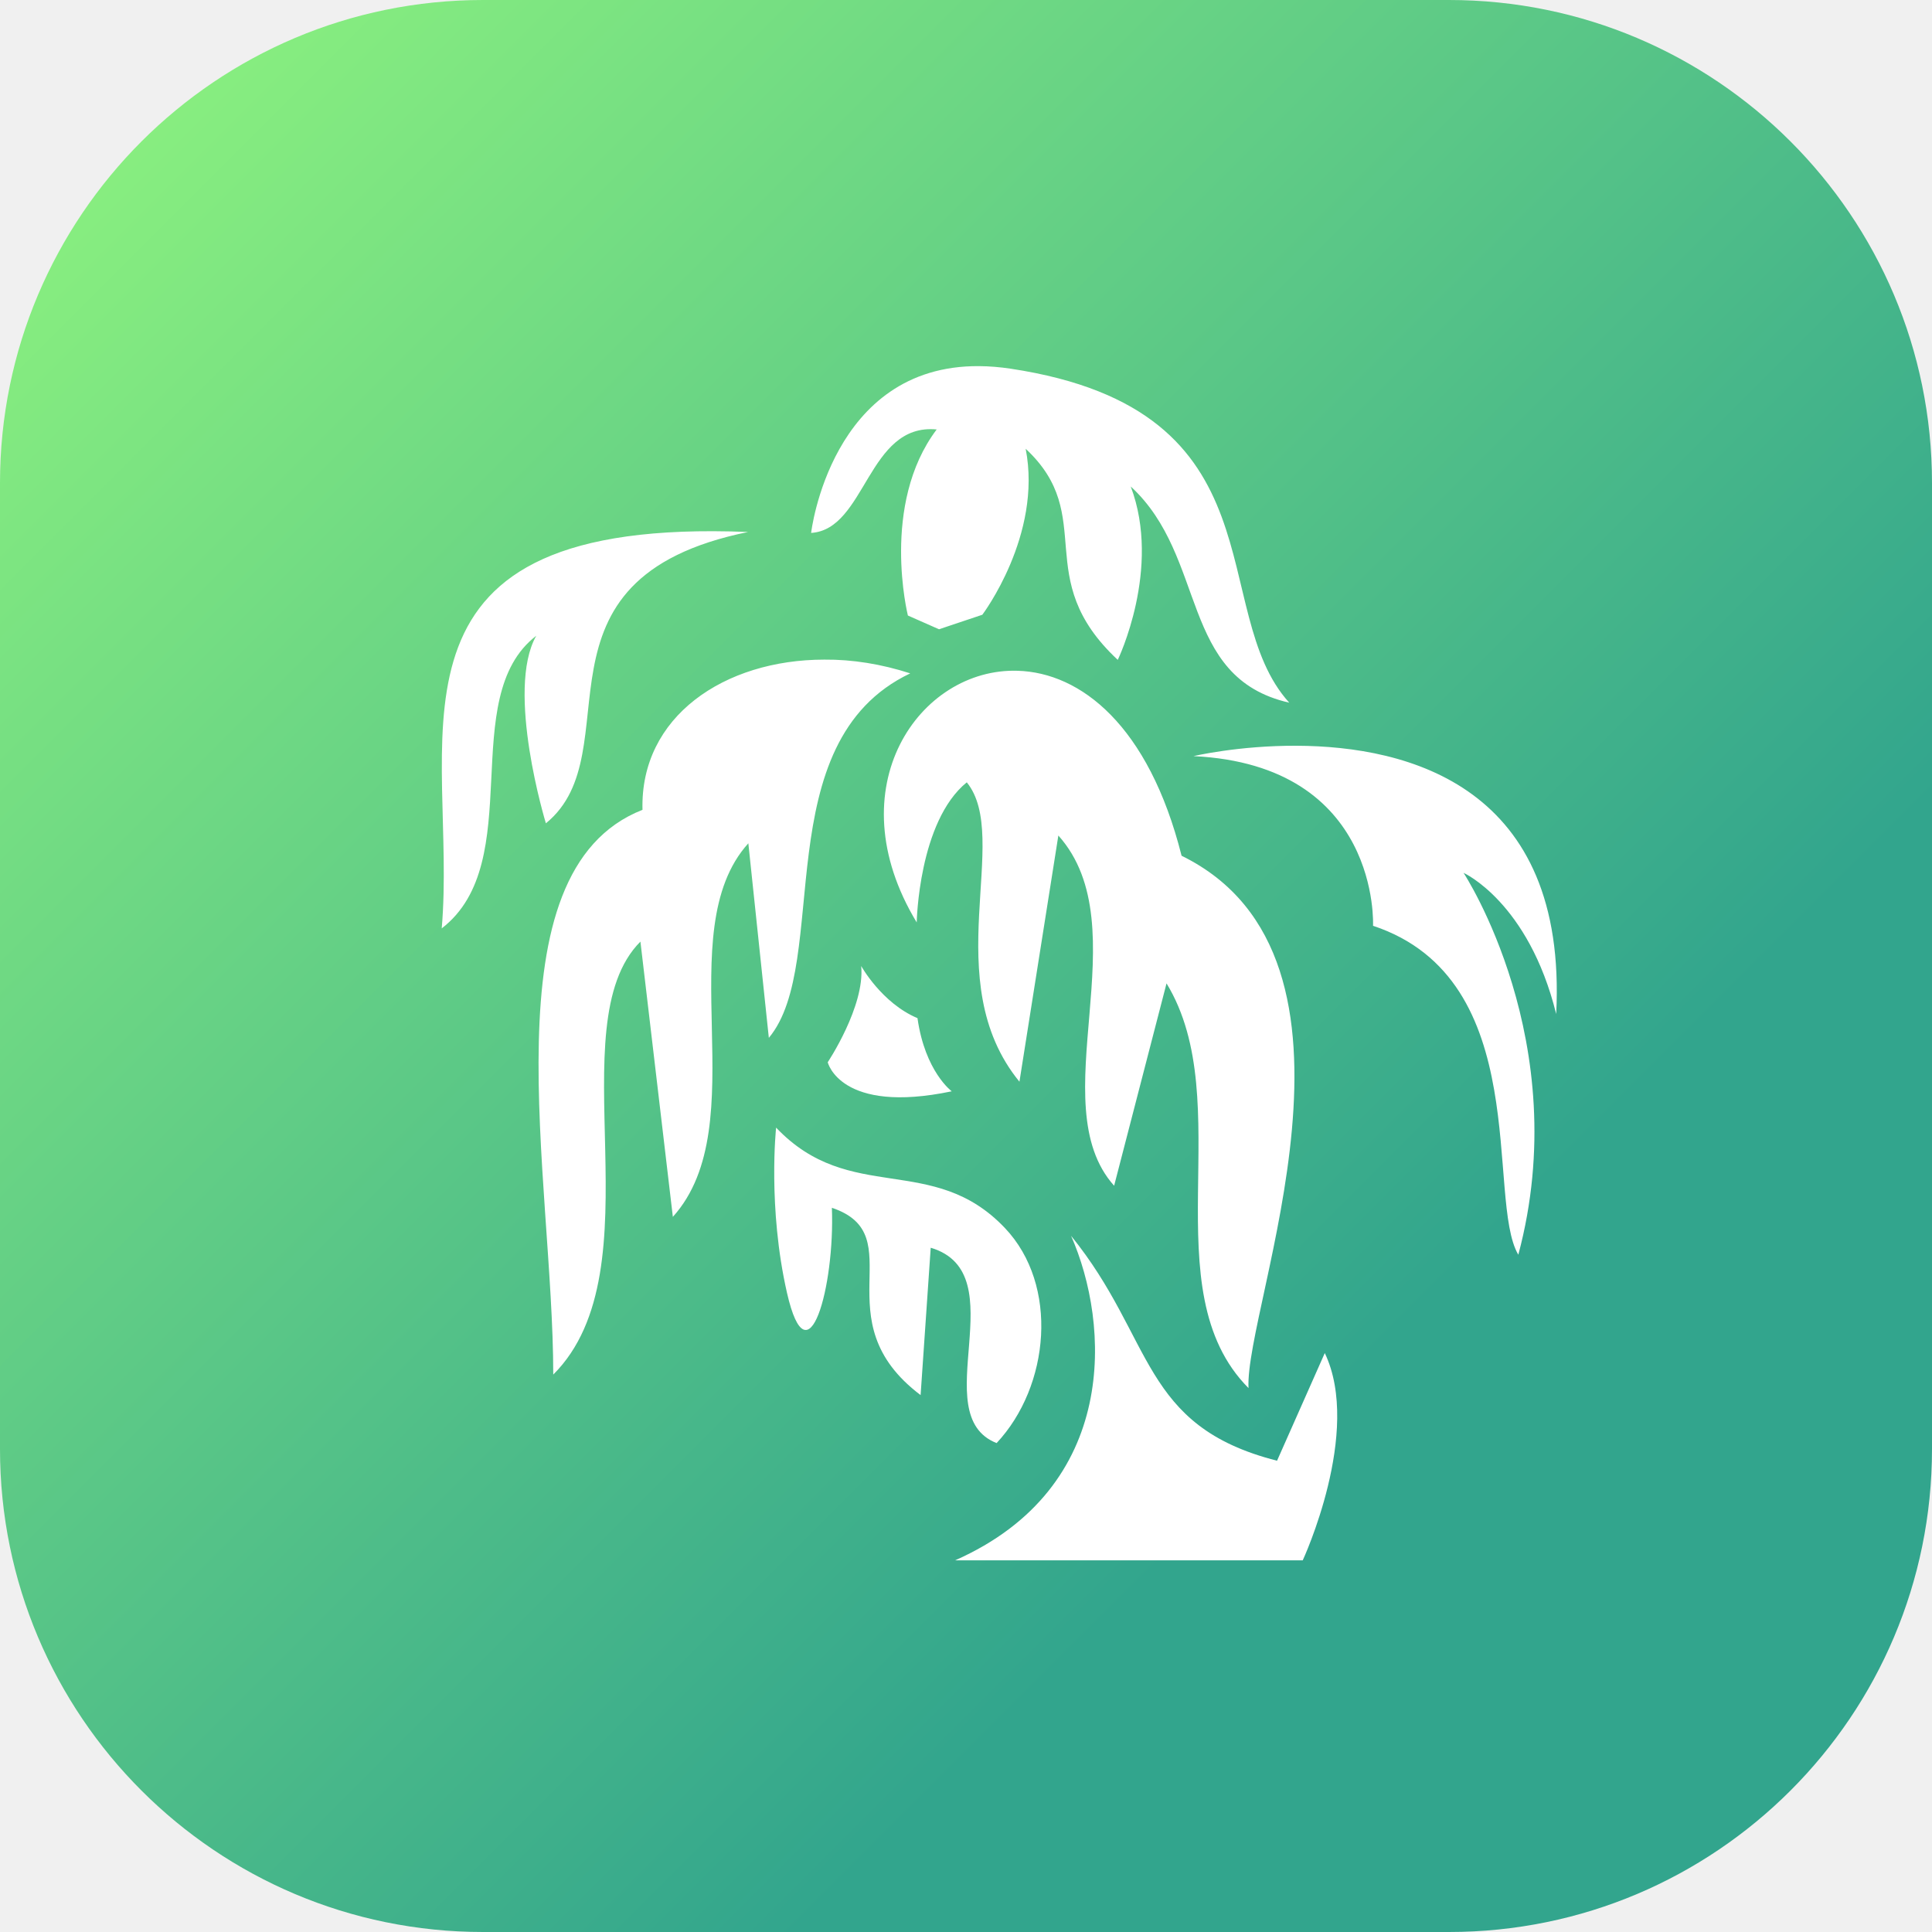
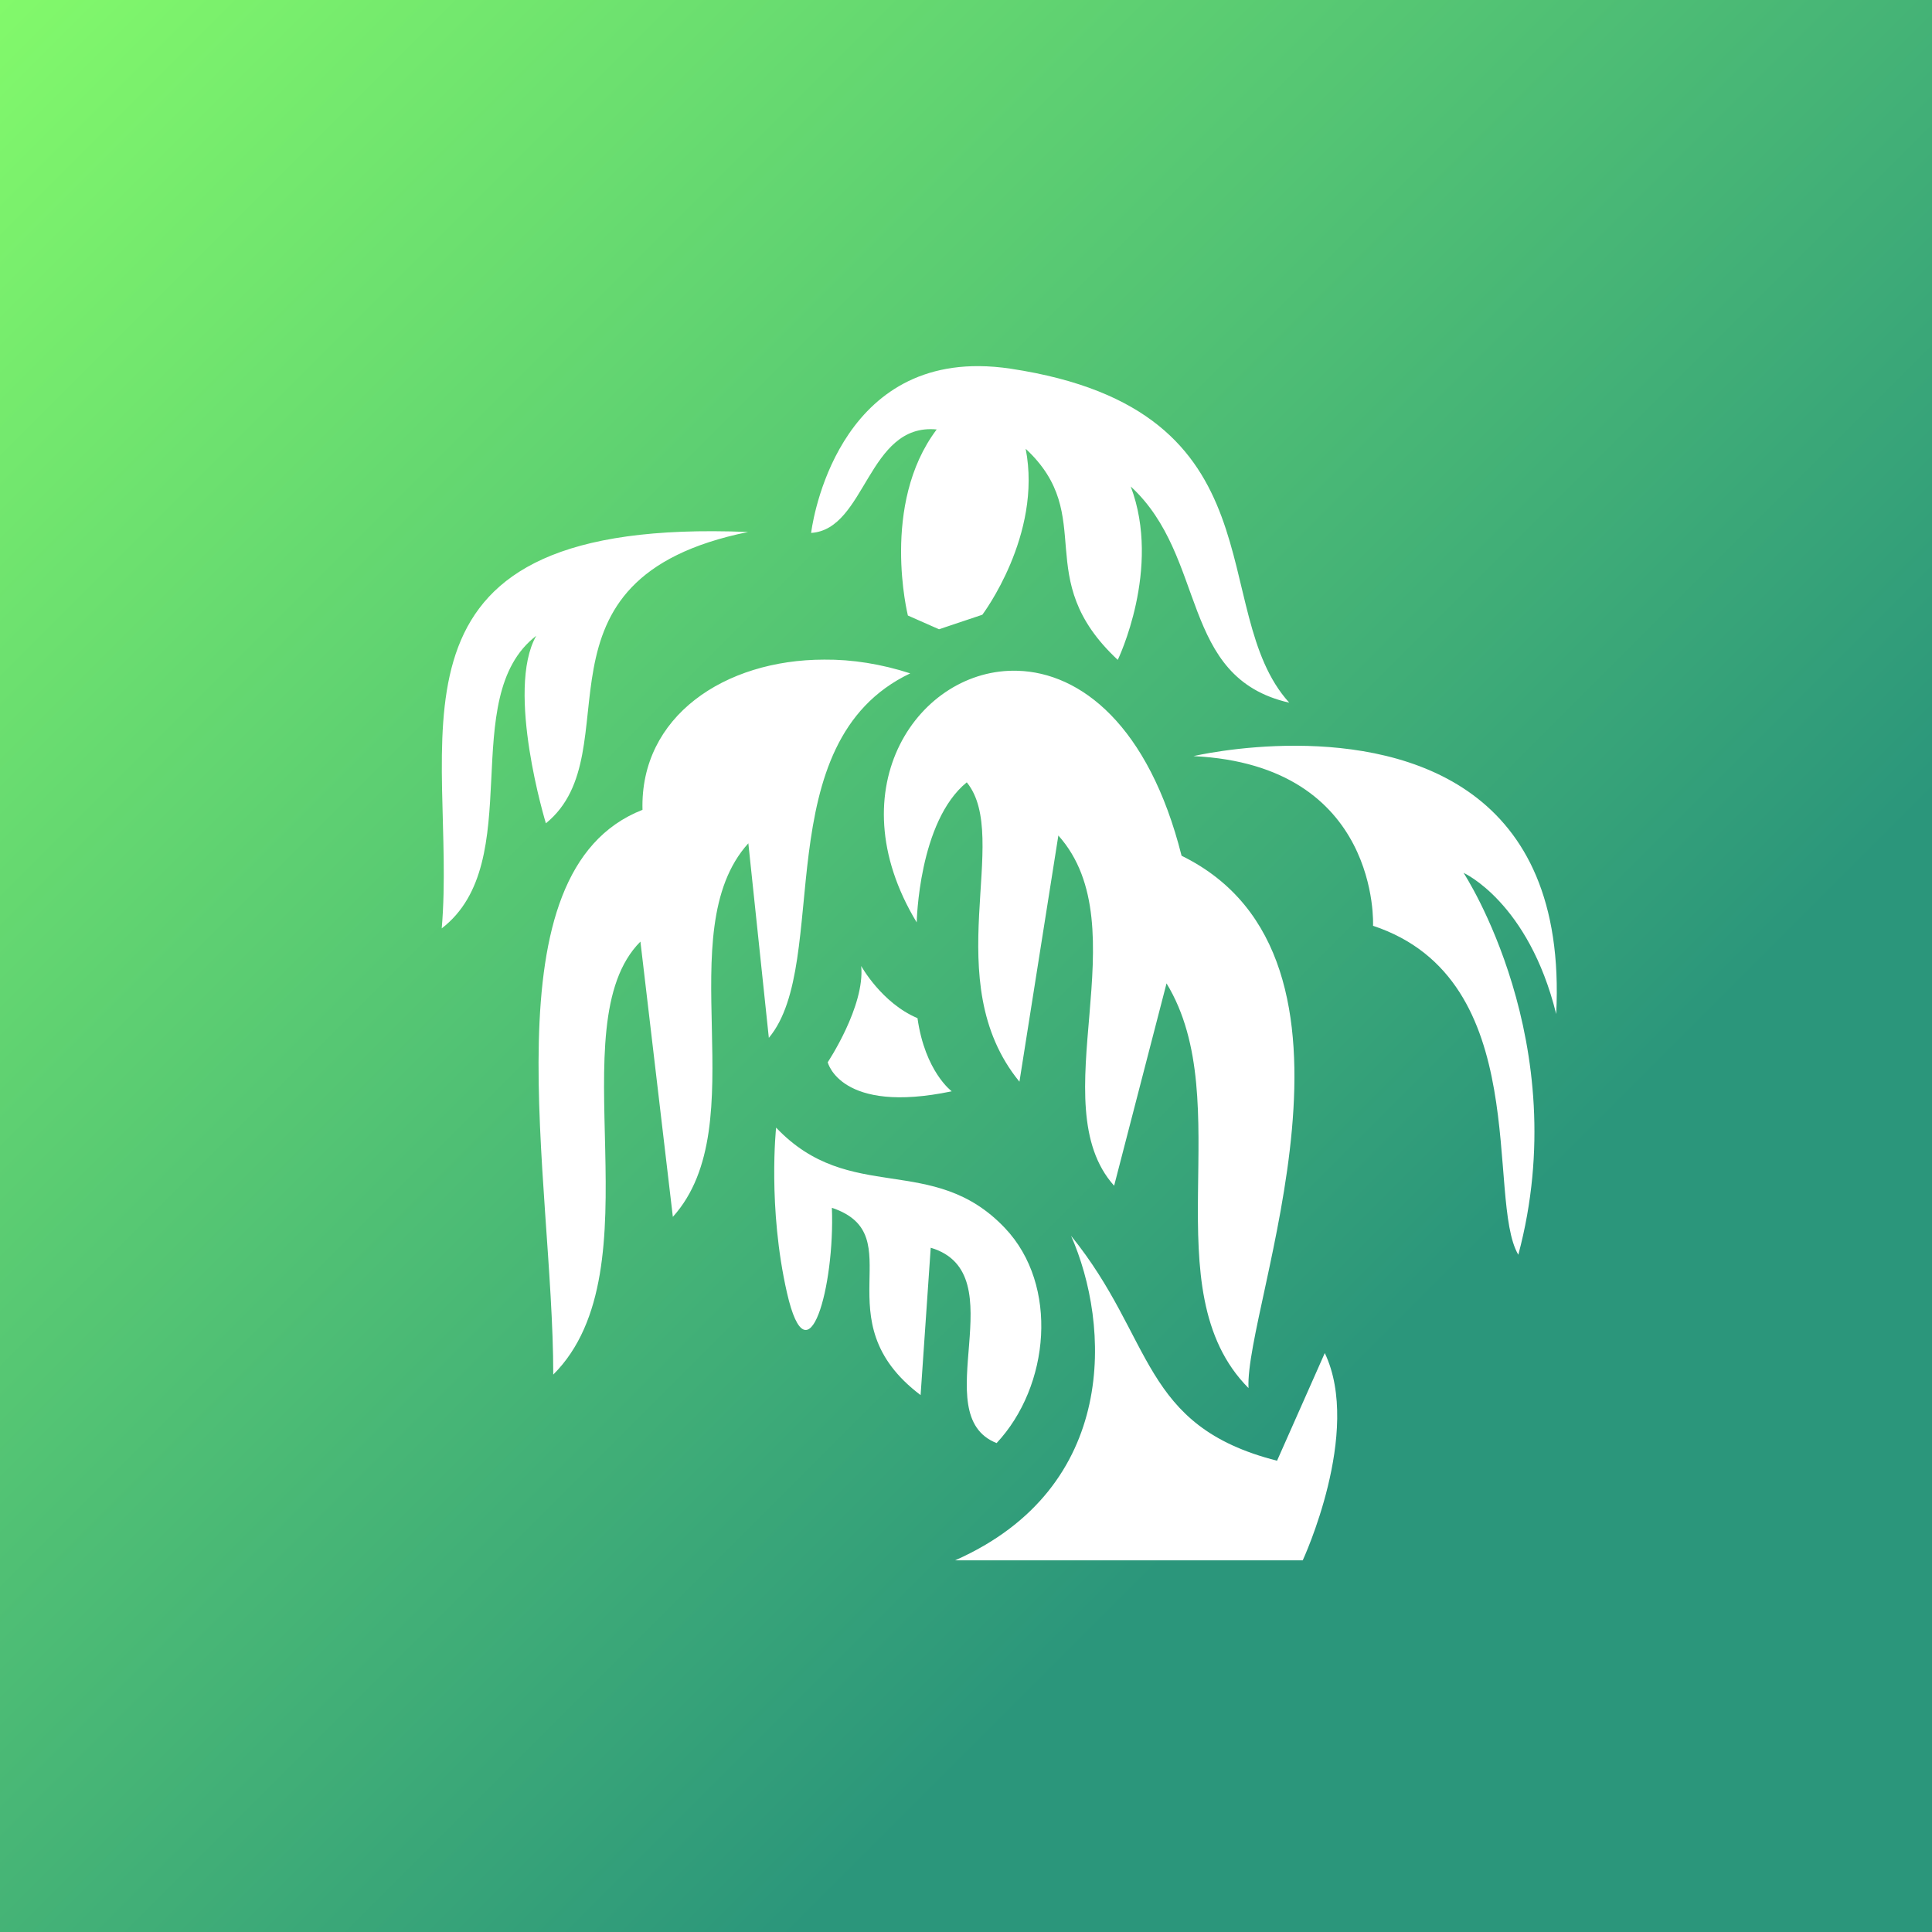
<svg xmlns="http://www.w3.org/2000/svg" xmlns:xlink="http://www.w3.org/1999/xlink" width="512" height="512" viewBox="0 0 512 512" fill="none" class="">
-   <rect id="r4" width="512" height="512" x="0" y="0" rx="128" fill="url(#r5)" stroke="#FFFFFF" stroke-width="0" stroke-opacity="100%" paint-order="stroke" />
+   <rect id="r4" width="512" height="512" x="0" y="0" rx="0" fill="url(#r5)" stroke="#FFFFFF" stroke-width="0" stroke-opacity="100%" paint-order="stroke" />
  <clipPath id="clip">
    <use xlink:href="#r4" />
  </clipPath>
  <defs>
    <linearGradient id="r5" gradientUnits="userSpaceOnUse" gradientTransform="rotate(45)" style="transform-origin: center center;">
-       <stop stop-color="#91F67E" />
-       <stop offset="1" stop-color="#32A58D" />
+       <stop stop-color="#82F96B" />
+       <stop offset="1" stop-color="#2B967B" />
    </linearGradient>
    <radialGradient id="r6" cx="0" cy="0" r="1" gradientUnits="userSpaceOnUse" gradientTransform="translate(256) rotate(90) scale(512)">
      <stop stop-color="white" />
      <stop offset="1" stop-color="white" stop-opacity="0" />
    </radialGradient>
  </defs>
  <svg width="352" height="352" viewBox="0 0 512 512" x="80" y="80" alignment-baseline="middle" style="color: rgb(255, 255, 255);">
    <path fill="currentColor" d="M261.1 24.77c-57.3-.46-64.8 64.29-64.8 64.29c21.2-1.33 21.7-42.45 48.4-39.88c-21.8 28.91-11.1 71.72-11.1 71.72l12 5.3l16.7-5.6s23.2-30.71 16.7-63.98c28.1 26.17 1.5 49.68 35.5 81.38c0 0 17-35.1 5-66.84c29.7 27.34 18.5 73.64 61.1 83.34c-32.3-35.6-1.5-112.71-107.3-128.73c-4.3-.65-8.3-.97-12.2-1zM158.6 88.4c-133.51-.41-98.66 82.7-104.69 153.1c33.27-25.6 5.46-89 36.44-112.8c-11.95 21 3.71 72.3 3.71 72.3C128 173.4 83.24 106.8 172 88.7c-4.7-.19-9.1-.29-13.4-.3zm42.8 49.5c-38.6 0-71.1 22-70.1 57.9c-60.7 23.8-34.4 141.8-34.4 217.7c40.8-40.7 1.41-134.7 33.6-166.9L143 352.7c32.2-35.7-1.8-109.8 29.1-144l7.9 75c24.3-29-1.4-113.9 54.5-140.5c-11.1-3.6-22.4-5.4-33.1-5.3zm74.5 4.3c-37.7-1.2-70.4 44.9-38.9 97c0 0 .7-38.9 19.3-54c17.4 21.4-11.5 76.5 20.3 115.4l15-94.9c31.7 35.4-6.9 103.4 21.5 135l20.2-78c27.9 45.8-6.1 118.1 31.6 156c-1.6-31.6 54.8-165.7-25.8-205.2c-12.7-50.4-39-70.6-63.2-71.3zm107.6 28.9c-22.5-.1-39.8 4-39.8 4c72.2 3.5 69.2 65.4 69.2 65.4c62.4 20.7 43.4 105.5 56 126.8c21.9-81.9-21.1-147.2-21.1-147.2s25 11.2 35.7 54.4c4.5-87.8-57.1-103.2-100-103.4zM215.6 256c1.5 15.5-12.9 37.1-12.9 37.1s4.8 20.2 47.8 11.2c0 0-10.3-7.6-13.2-28.2c-13.8-5.8-21.7-20.1-21.7-20.1zm-32.8 62.3s-3.3 30.8 4.2 63.7c8.1 35.5 18.5-2.6 17.3-32.8c31.5 10.6-4.3 43.2 34.2 72.2l3.9-56.8c33.3 9.9-2.3 64.4 25.4 75.3C288.3 418 291.9 379 271 357c-27.8-29.3-59.7-8.7-88.2-38.7zM296.5 360c15 34 18.8 97-44.7 125.1h134s23-49.5 8.5-79.9l-18.4 41.5c-52.7-13.4-47.2-47-79.4-86.7z" />
  </svg>
</svg>
